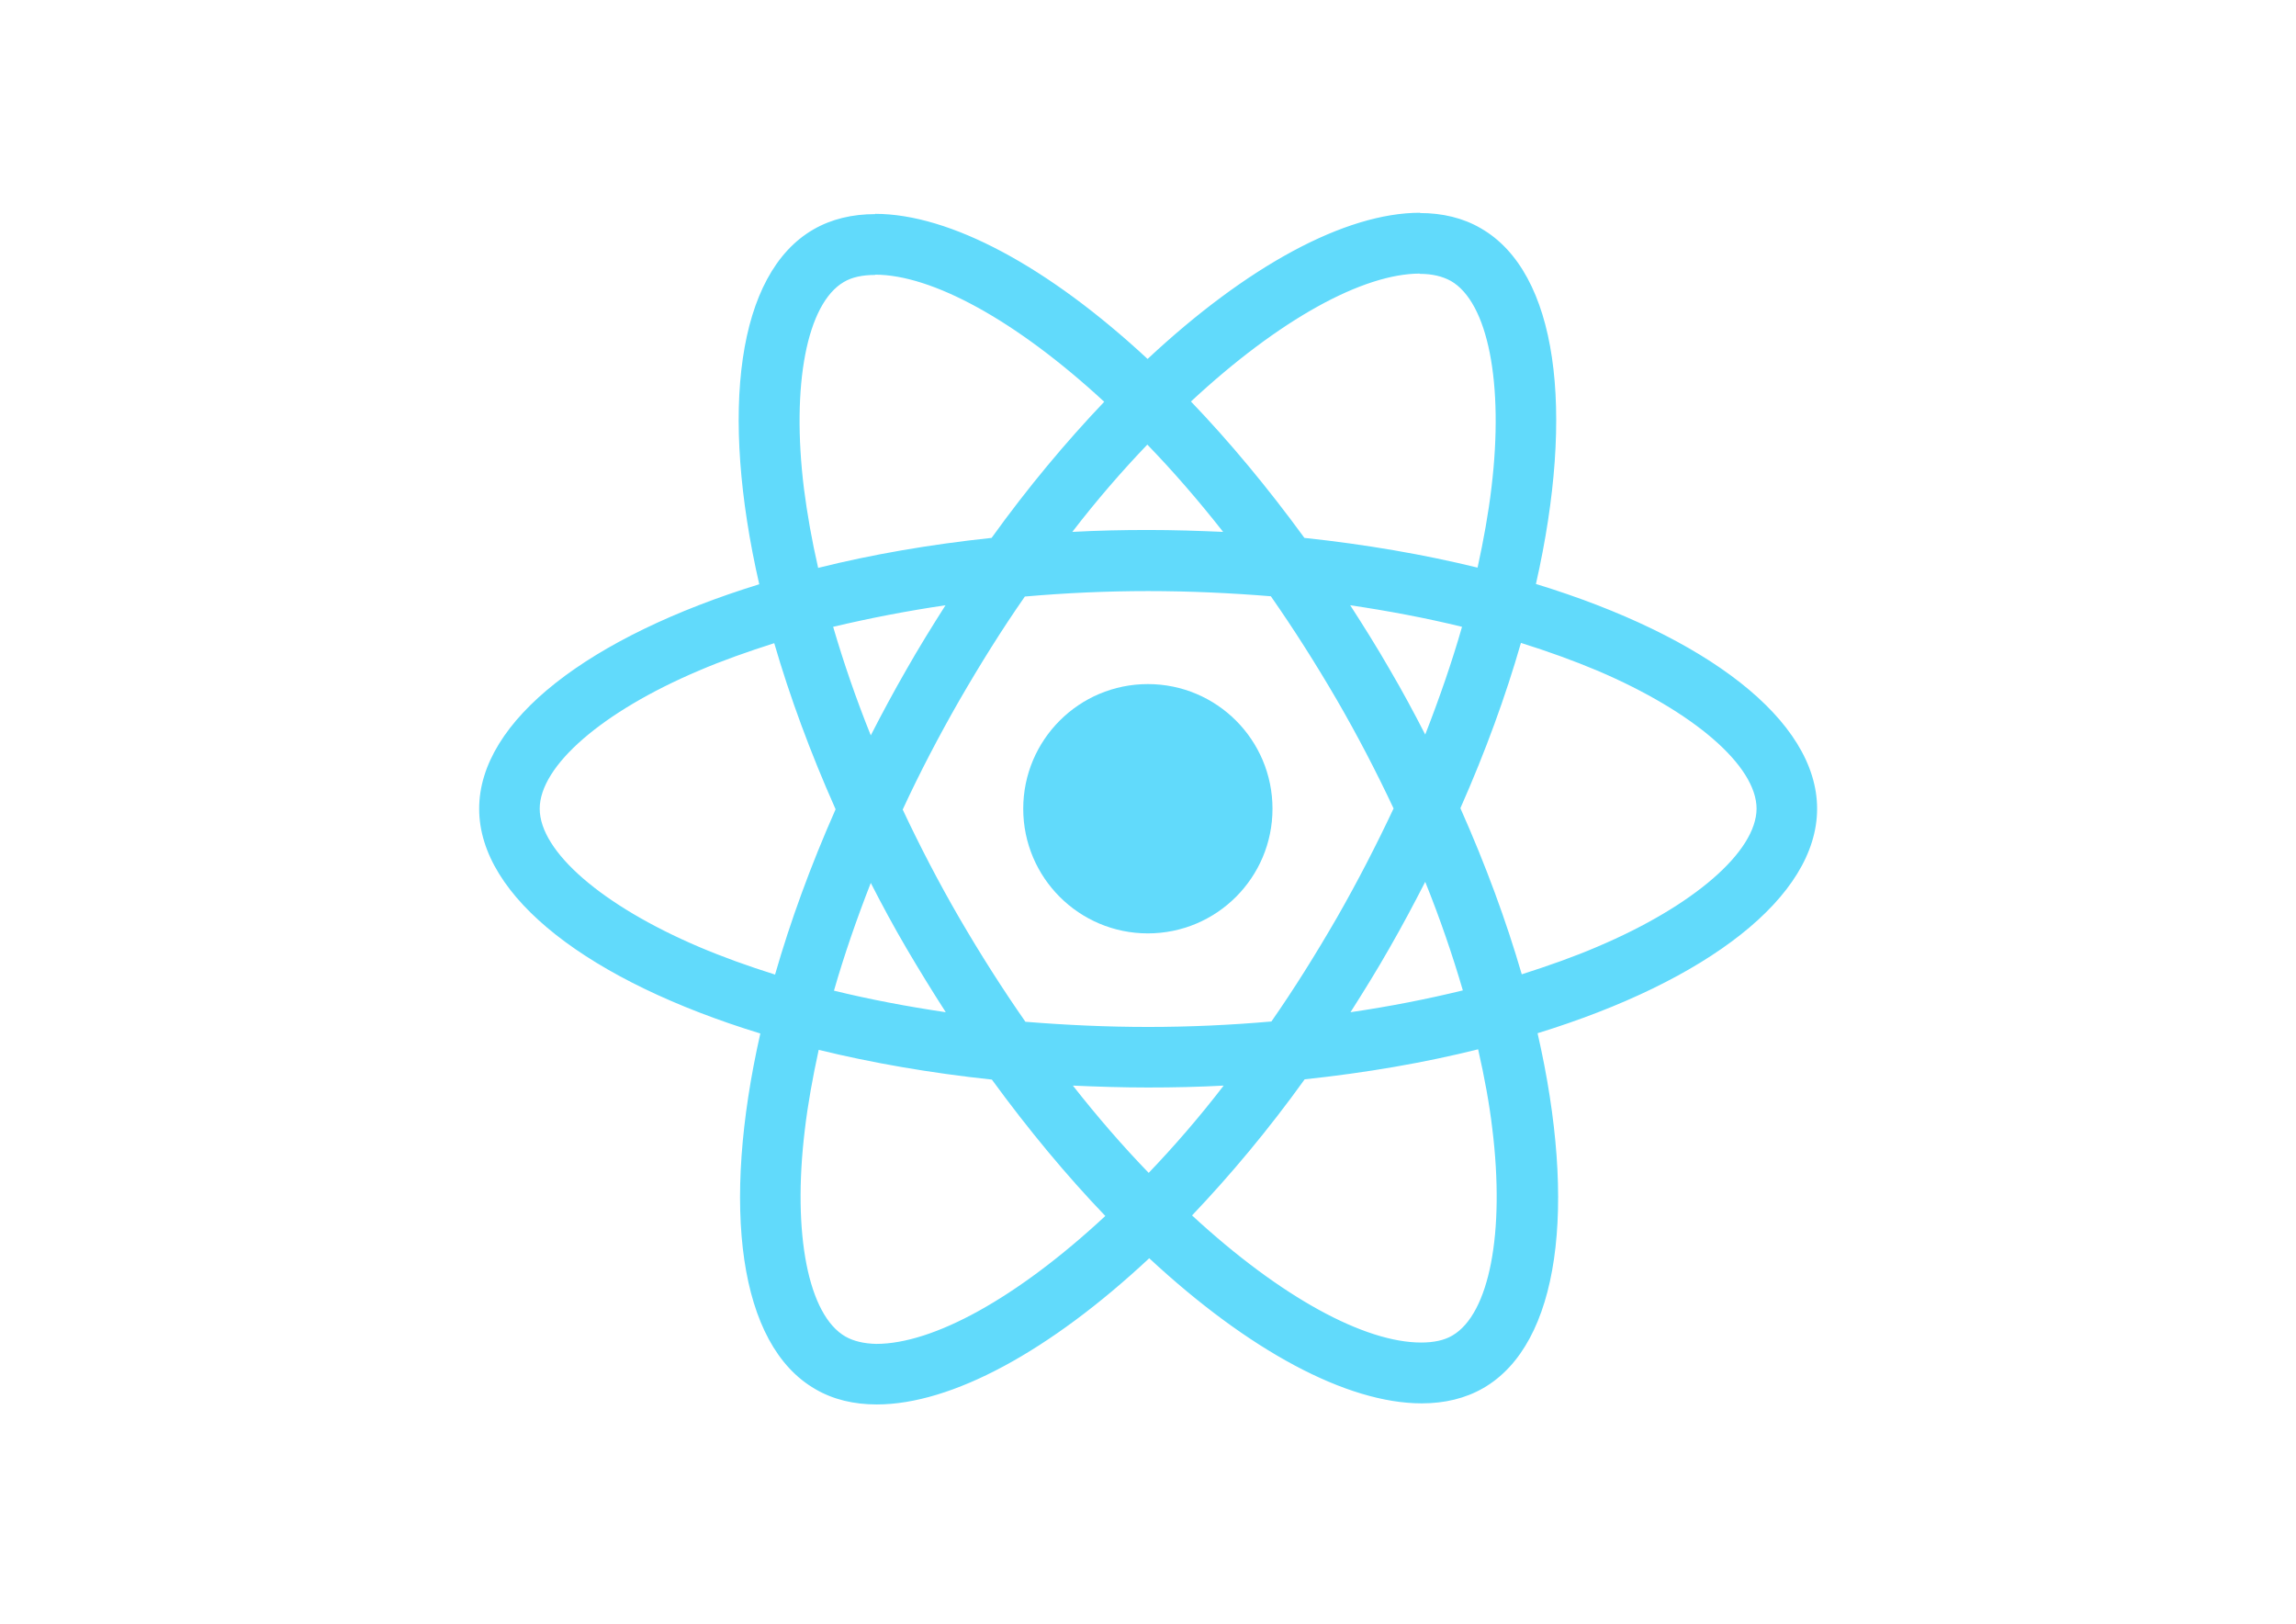
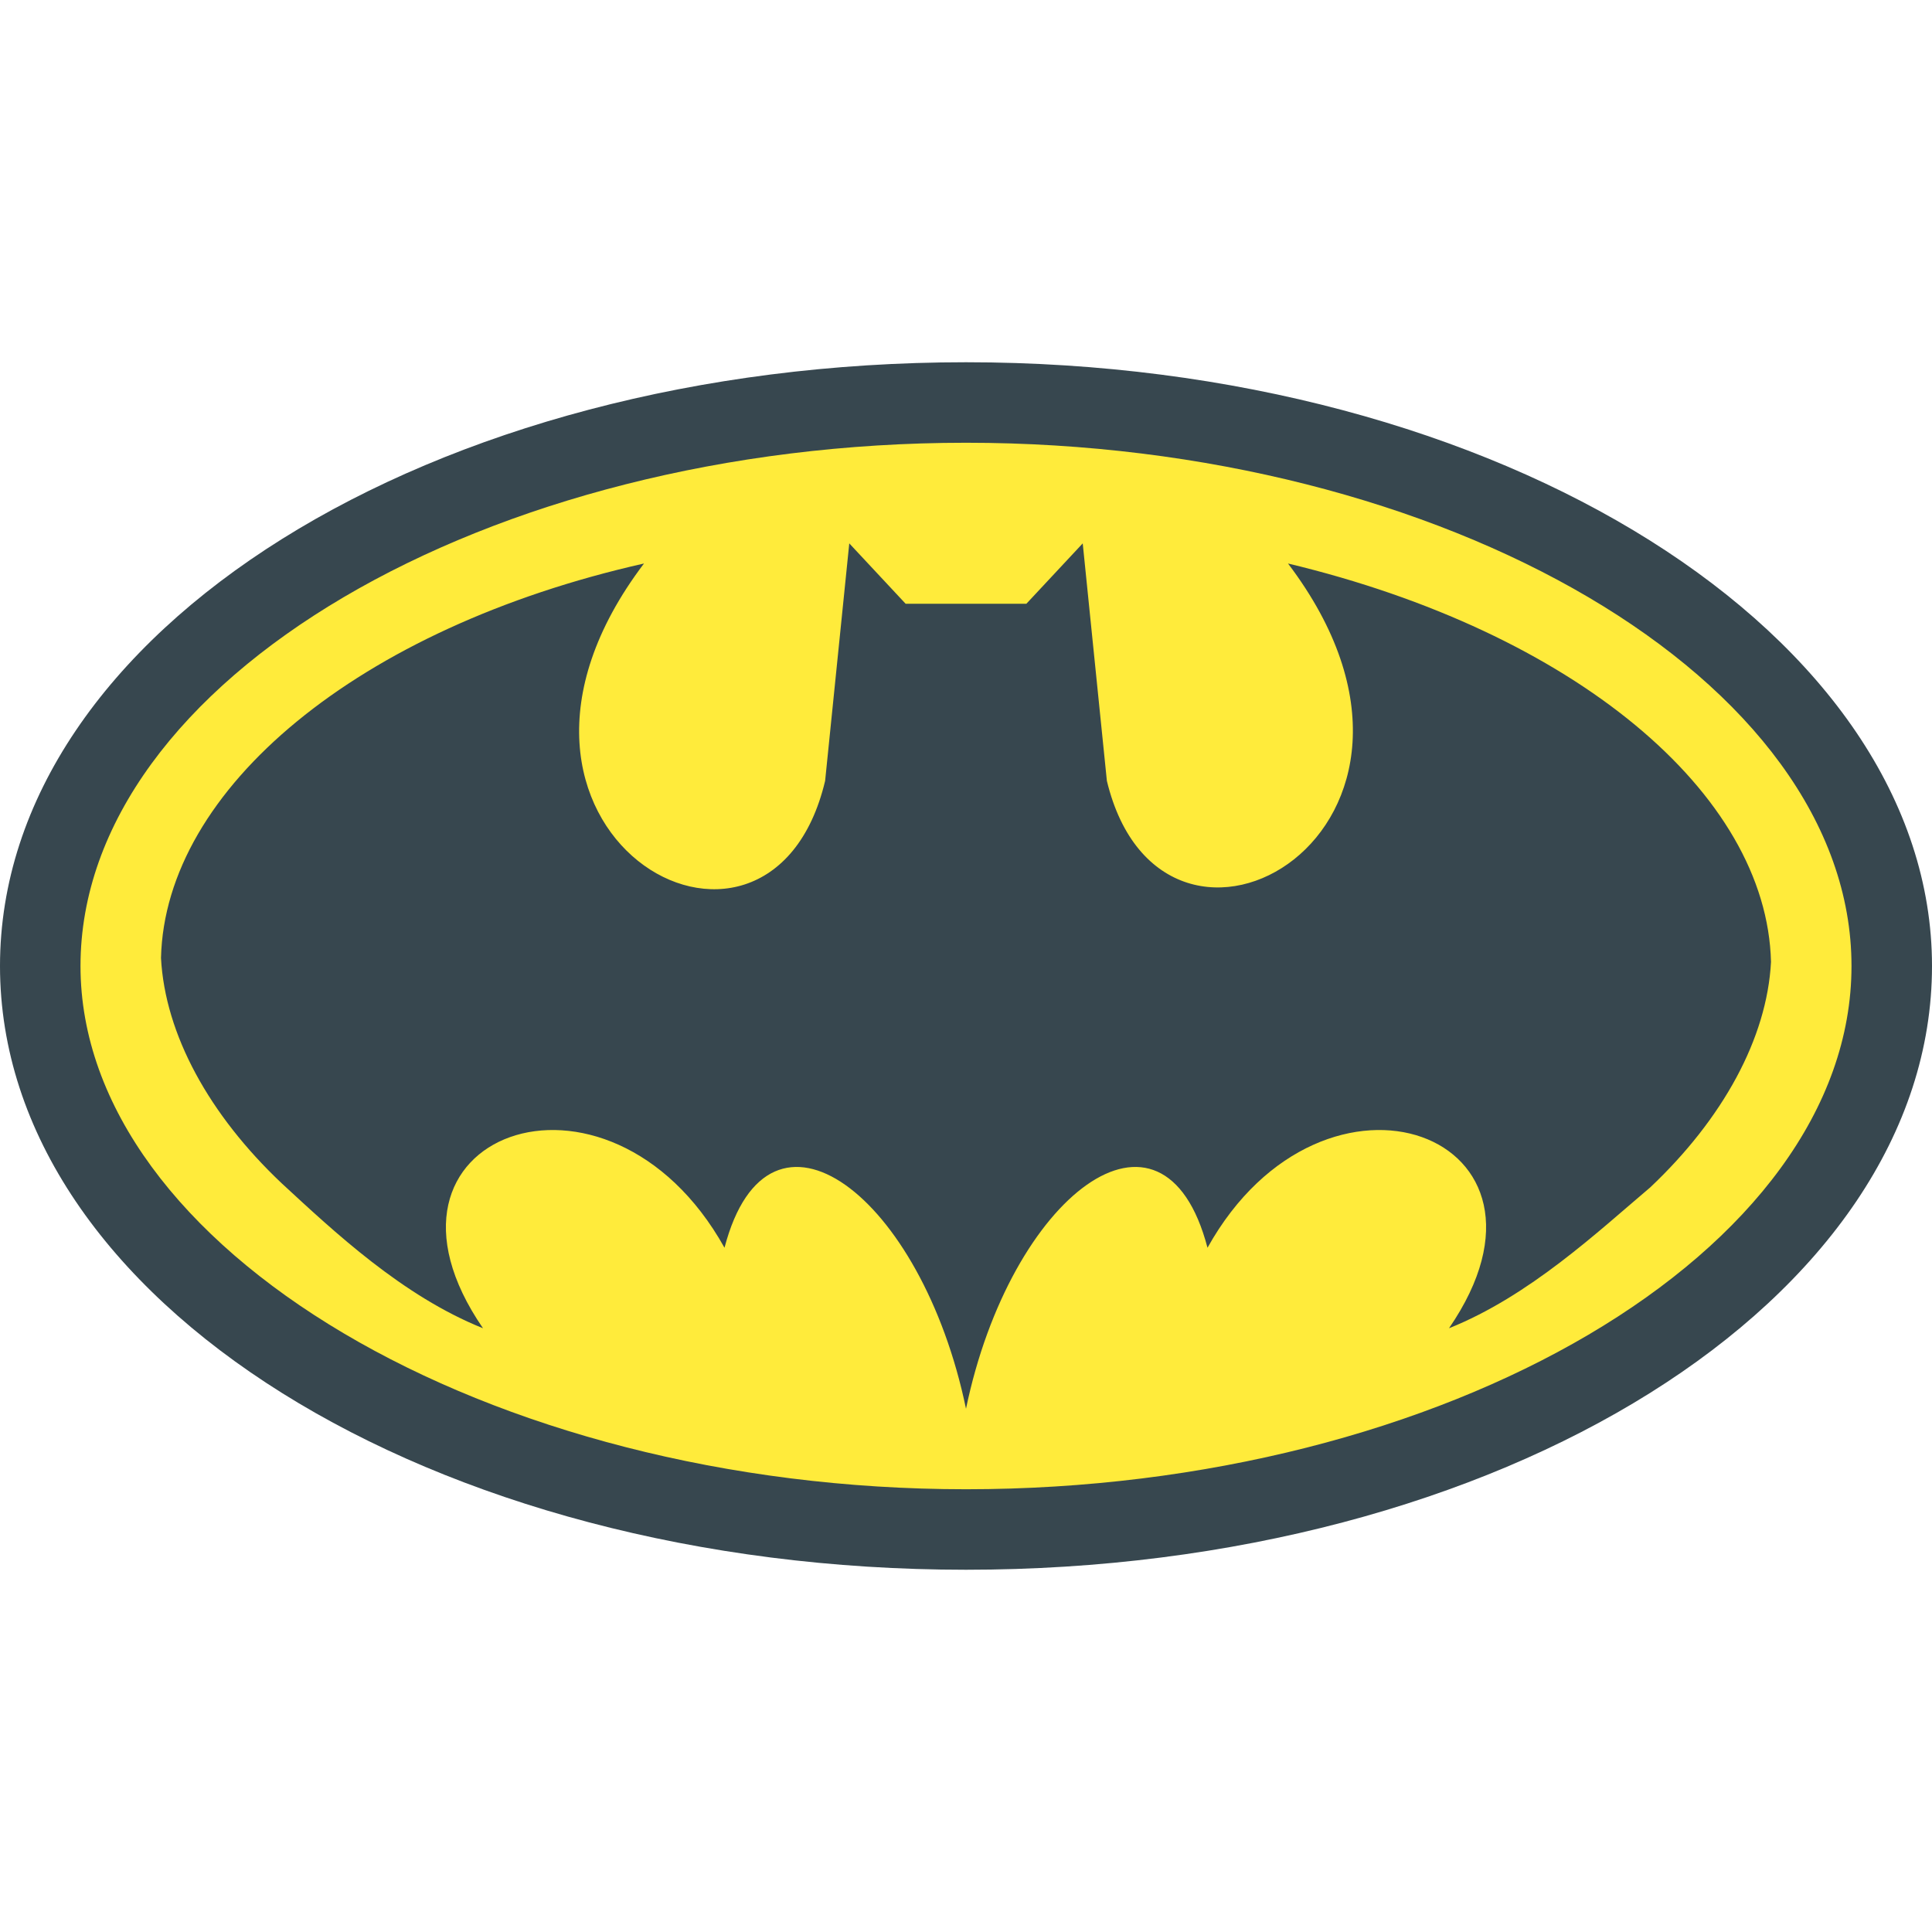
- <svg xmlns="http://www.w3.org/2000/svg" viewBox="0 0 841.9 595.3">
-   <g fill="#61DAFB">
-     <path d="M666.3 296.5c0-32.5-40.7-63.3-103.1-82.4 14.4-63.6 8-114.2-20.2-130.4-6.5-3.8-14.1-5.6-22.4-5.6v22.3c4.6 0 8.3.9 11.4 2.6 13.6 7.8 19.5 37.5 14.9 75.7-1.1 9.4-2.9 19.3-5.1 29.4-19.6-4.8-41-8.5-63.5-10.9-13.5-18.5-27.5-35.3-41.6-50 32.6-30.3 63.2-46.9 84-46.9V78c-27.5 0-63.5 19.6-99.9 53.6-36.4-33.8-72.4-53.2-99.9-53.2v22.3c20.7 0 51.4 16.5 84 46.6-14 14.7-28 31.4-41.3 49.9-22.6 2.4-44 6.1-63.6 11-2.3-10-4-19.7-5.2-29-4.7-38.2 1.1-67.9 14.6-75.8 3-1.8 6.9-2.6 11.5-2.6V78.5c-8.4 0-16 1.8-22.6 5.6-28.1 16.2-34.4 66.7-19.9 130.1-62.2 19.2-102.7 49.9-102.7 82.3 0 32.5 40.7 63.3 103.1 82.4-14.4 63.6-8 114.2 20.2 130.4 6.5 3.8 14.1 5.6 22.5 5.6 27.5 0 63.5-19.6 99.9-53.6 36.4 33.8 72.4 53.2 99.9 53.2 8.4 0 16-1.8 22.6-5.6 28.1-16.2 34.4-66.7 19.9-130.1 62-19.1 102.5-49.9 102.5-82.3zm-130.2-66.7c-3.7 12.9-8.3 26.2-13.5 39.5-4.1-8-8.4-16-13.1-24-4.6-8-9.5-15.8-14.4-23.4 14.2 2.1 27.9 4.7 41 7.9zm-45.8 106.5c-7.8 13.5-15.8 26.3-24.1 38.2-14.9 1.3-30 2-45.2 2-15.1 0-30.2-.7-45-1.9-8.3-11.9-16.4-24.6-24.2-38-7.6-13.1-14.5-26.4-20.8-39.8 6.2-13.4 13.2-26.8 20.7-39.9 7.8-13.5 15.8-26.3 24.1-38.2 14.9-1.3 30-2 45.2-2 15.1 0 30.2.7 45 1.9 8.3 11.9 16.4 24.6 24.2 38 7.6 13.1 14.5 26.4 20.8 39.8-6.3 13.4-13.2 26.8-20.7 39.9zm32.3-13c5.4 13.4 10 26.8 13.8 39.8-13.1 3.2-26.9 5.9-41.2 8 4.9-7.7 9.8-15.6 14.4-23.7 4.6-8 8.9-16.1 13-24.1zM421.2 430c-9.3-9.6-18.6-20.3-27.8-32 9 .4 18.2.7 27.5.7 9.4 0 18.7-.2 27.8-.7-9 11.7-18.3 22.4-27.5 32zm-74.4-58.9c-14.2-2.1-27.9-4.7-41-7.9 3.7-12.9 8.3-26.2 13.5-39.5 4.1 8 8.4 16 13.1 24 4.7 8 9.5 15.8 14.4 23.4zM420.7 163c9.3 9.6 18.6 20.3 27.8 32-9-.4-18.2-.7-27.5-.7-9.4 0-18.7.2-27.8.7 9-11.7 18.3-22.4 27.5-32zm-74 58.9c-4.9 7.7-9.8 15.6-14.4 23.7-4.6 8-8.9 16-13 24-5.4-13.4-10-26.8-13.8-39.8 13.1-3.1 26.9-5.8 41.2-7.9zm-90.5 125.2c-35.4-15.1-58.3-34.9-58.3-50.6 0-15.7 22.9-35.6 58.3-50.6 8.6-3.7 18-7 27.7-10.1 5.7 19.6 13.2 40 22.5 60.9-9.2 20.8-16.6 41.1-22.2 60.6-9.9-3.1-19.3-6.5-28-10.2zM310 490c-13.6-7.8-19.5-37.5-14.9-75.7 1.1-9.4 2.9-19.3 5.1-29.4 19.6 4.8 41 8.5 63.5 10.9 13.5 18.5 27.5 35.3 41.6 50-32.6 30.3-63.2 46.9-84 46.9-4.5-.1-8.3-1-11.3-2.7zm237.2-76.2c4.7 38.2-1.1 67.9-14.6 75.8-3 1.8-6.9 2.6-11.5 2.6-20.7 0-51.4-16.5-84-46.6 14-14.7 28-31.4 41.3-49.9 22.6-2.4 44-6.1 63.6-11 2.3 10.1 4.1 19.8 5.2 29.1zm38.5-66.7c-8.6 3.7-18 7-27.7 10.1-5.7-19.6-13.2-40-22.5-60.9 9.2-20.8 16.6-41.1 22.2-60.6 9.9 3.1 19.3 6.5 28.1 10.2 35.4 15.1 58.3 34.9 58.3 50.6-.1 15.7-23 35.6-58.4 50.6zM320.8 78.4z" />
-     <circle cx="420.9" cy="296.5" r="45.7" />
-     <path d="M520.5 78.1z" />
-   </g>
+ <svg xmlns="http://www.w3.org/2000/svg" x="0px" y="0px" width="48" height="48" viewBox="0 0 48 48">
+   <path fill="#37474F" d="M24,9C10.7,9,0,15.7,0,24s10.7,15,24,15c13.3,0,24-6.7,24-15C48,15.8,37.3,9,24,9z" />
+   <path fill="#FFEB3B" d="M24,11C12.1,11,2,16.9,2,24c0,7,10.1,13,22,13s22-5.9,22-13S35.9,11,24,11z M41,29.5c-1.3,1.1-3,2.7-5,3.5c3.3-4.8-3.1-7.2-6-2c-1.1-4.2-4.9-1.3-6,4c-1.1-5.3-4.9-8.2-6-4c-2.9-5.2-9.3-2.8-6,2c-2-0.8-3.7-2.4-5-3.6c-1.8-1.7-2.9-3.7-3-5.6c0.1-4.2,4.9-8.2,12-9.8c-5,6.6,3.1,11.3,4.5,5.4l0.6-5.9l1.4,1.5l1.5,0l1.5,0l1.4-1.5l0.6,5.9c1.4,5.8,9.5,1.2,4.5-5.4c7.1,1.7,11.9,5.7,12,9.9C43.9,25.8,42.8,27.8,41,29.5z" />
</svg>
